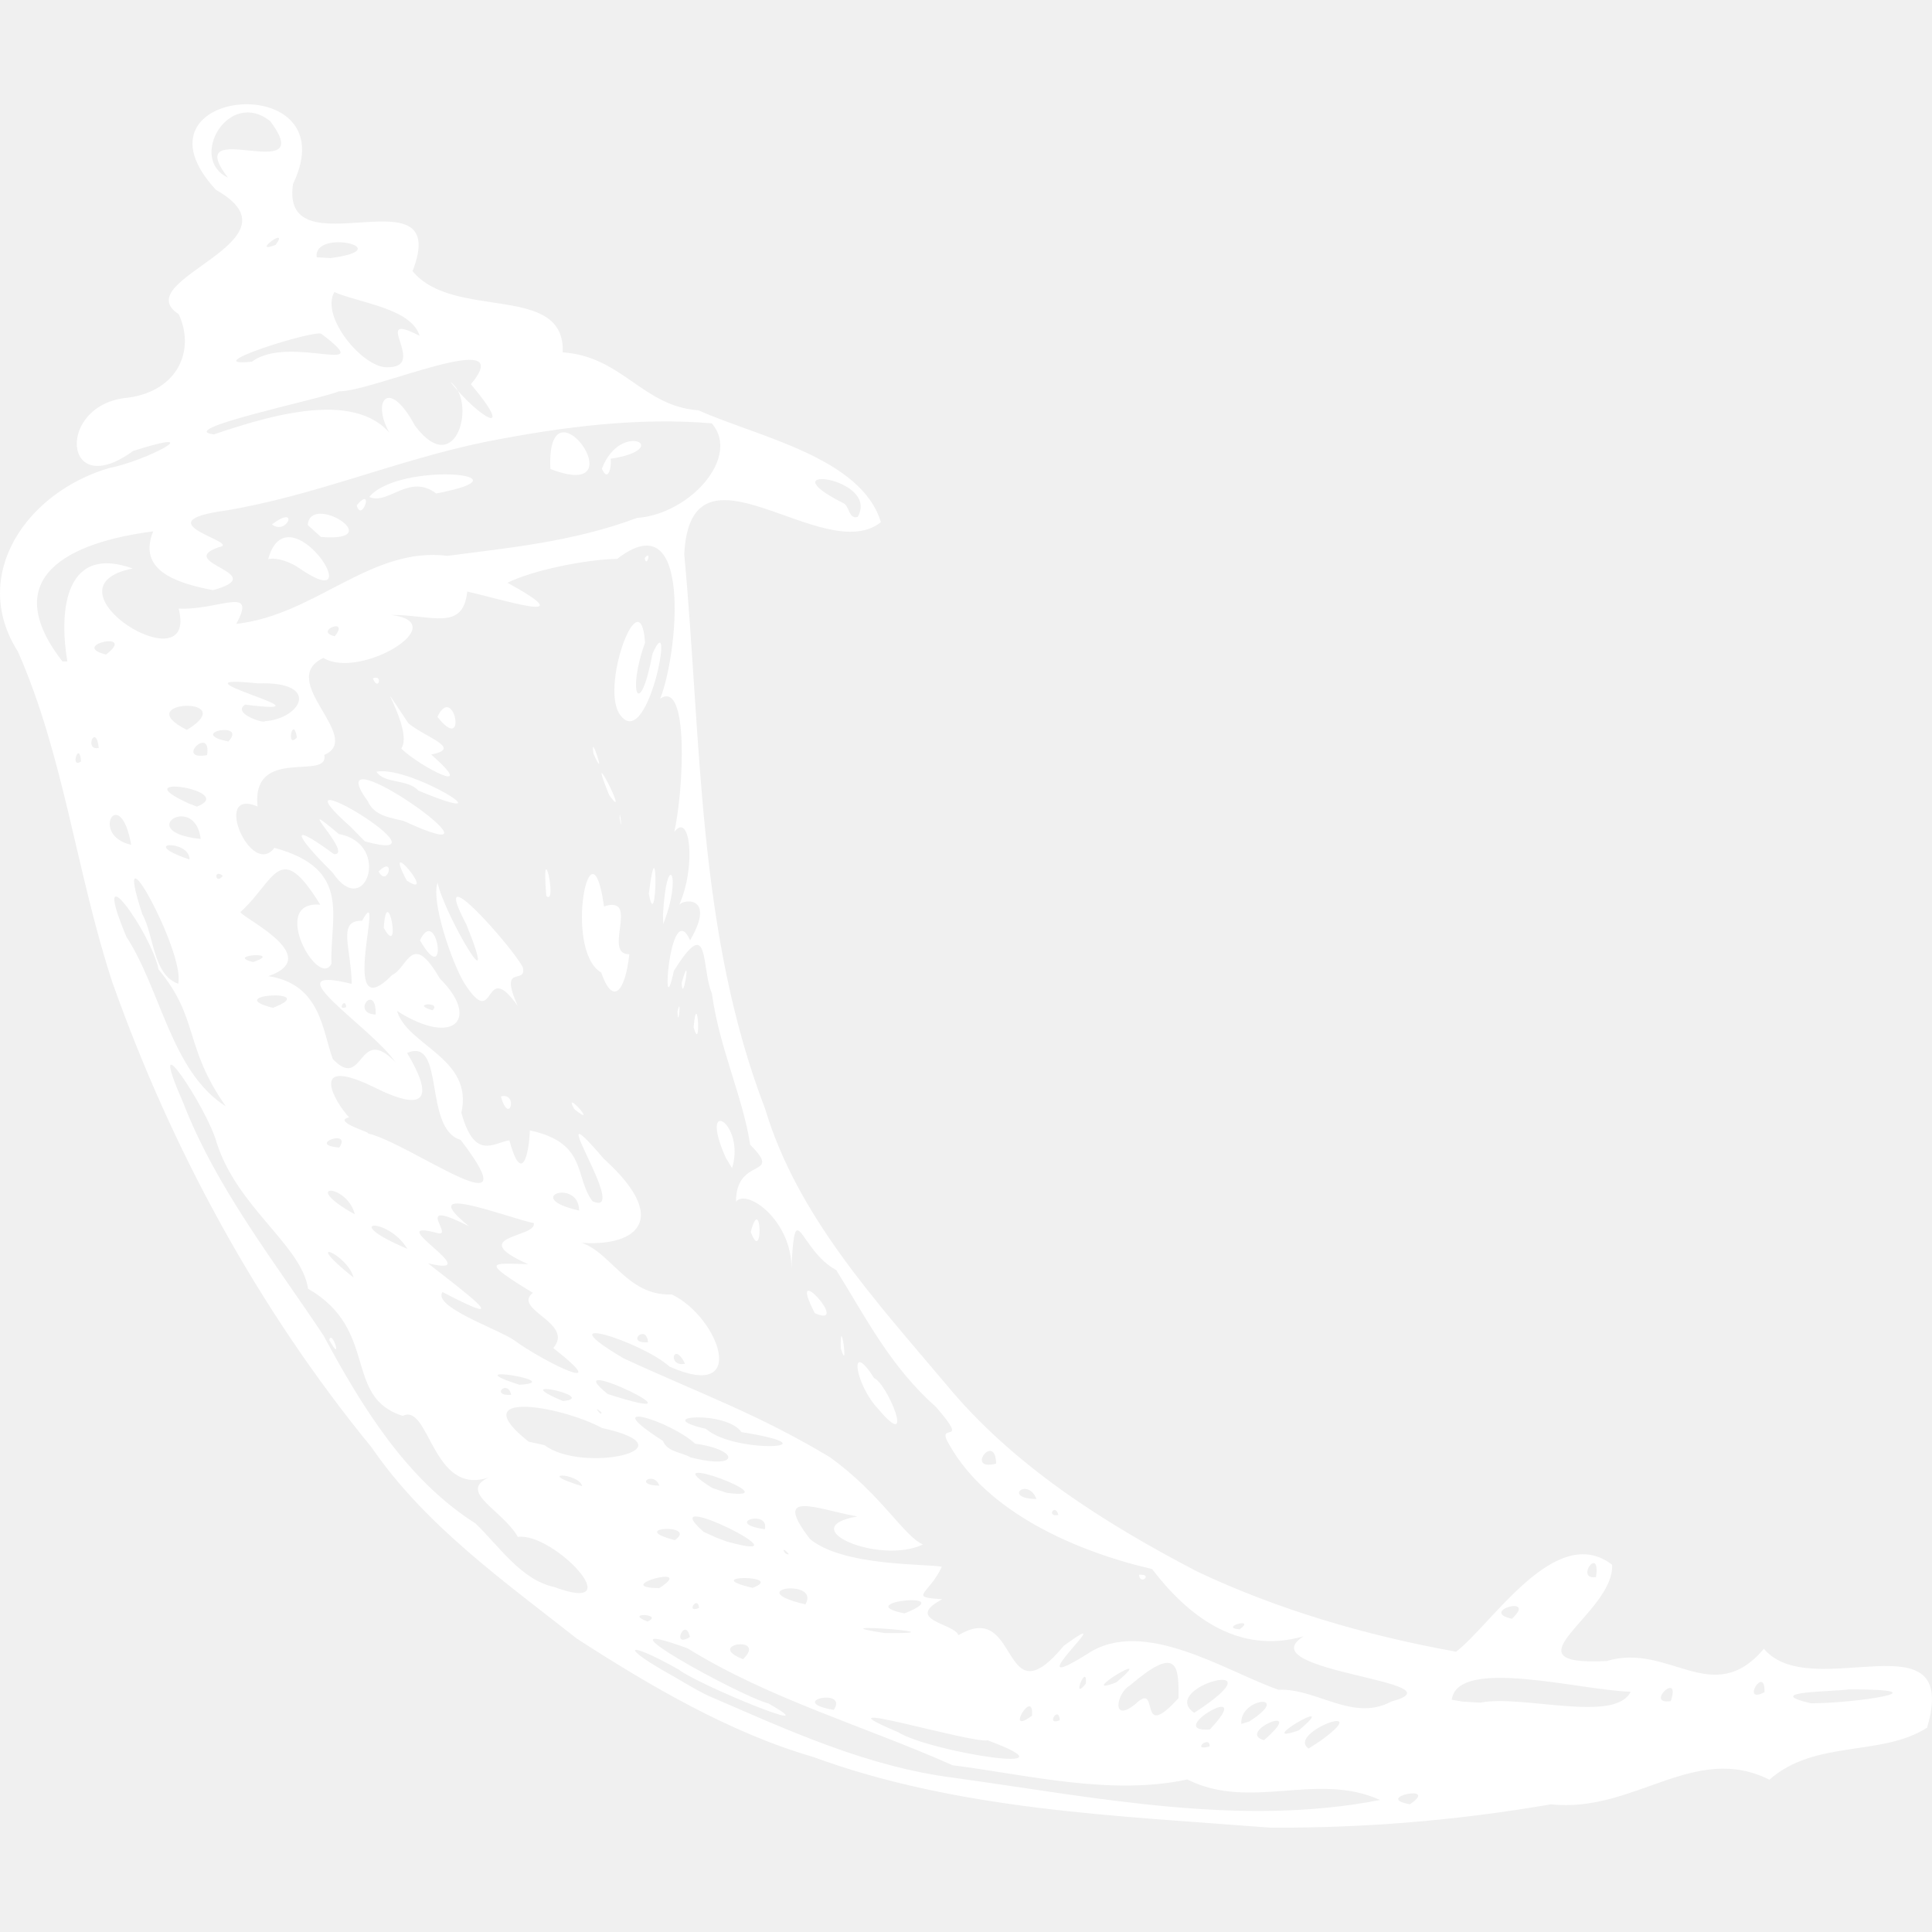
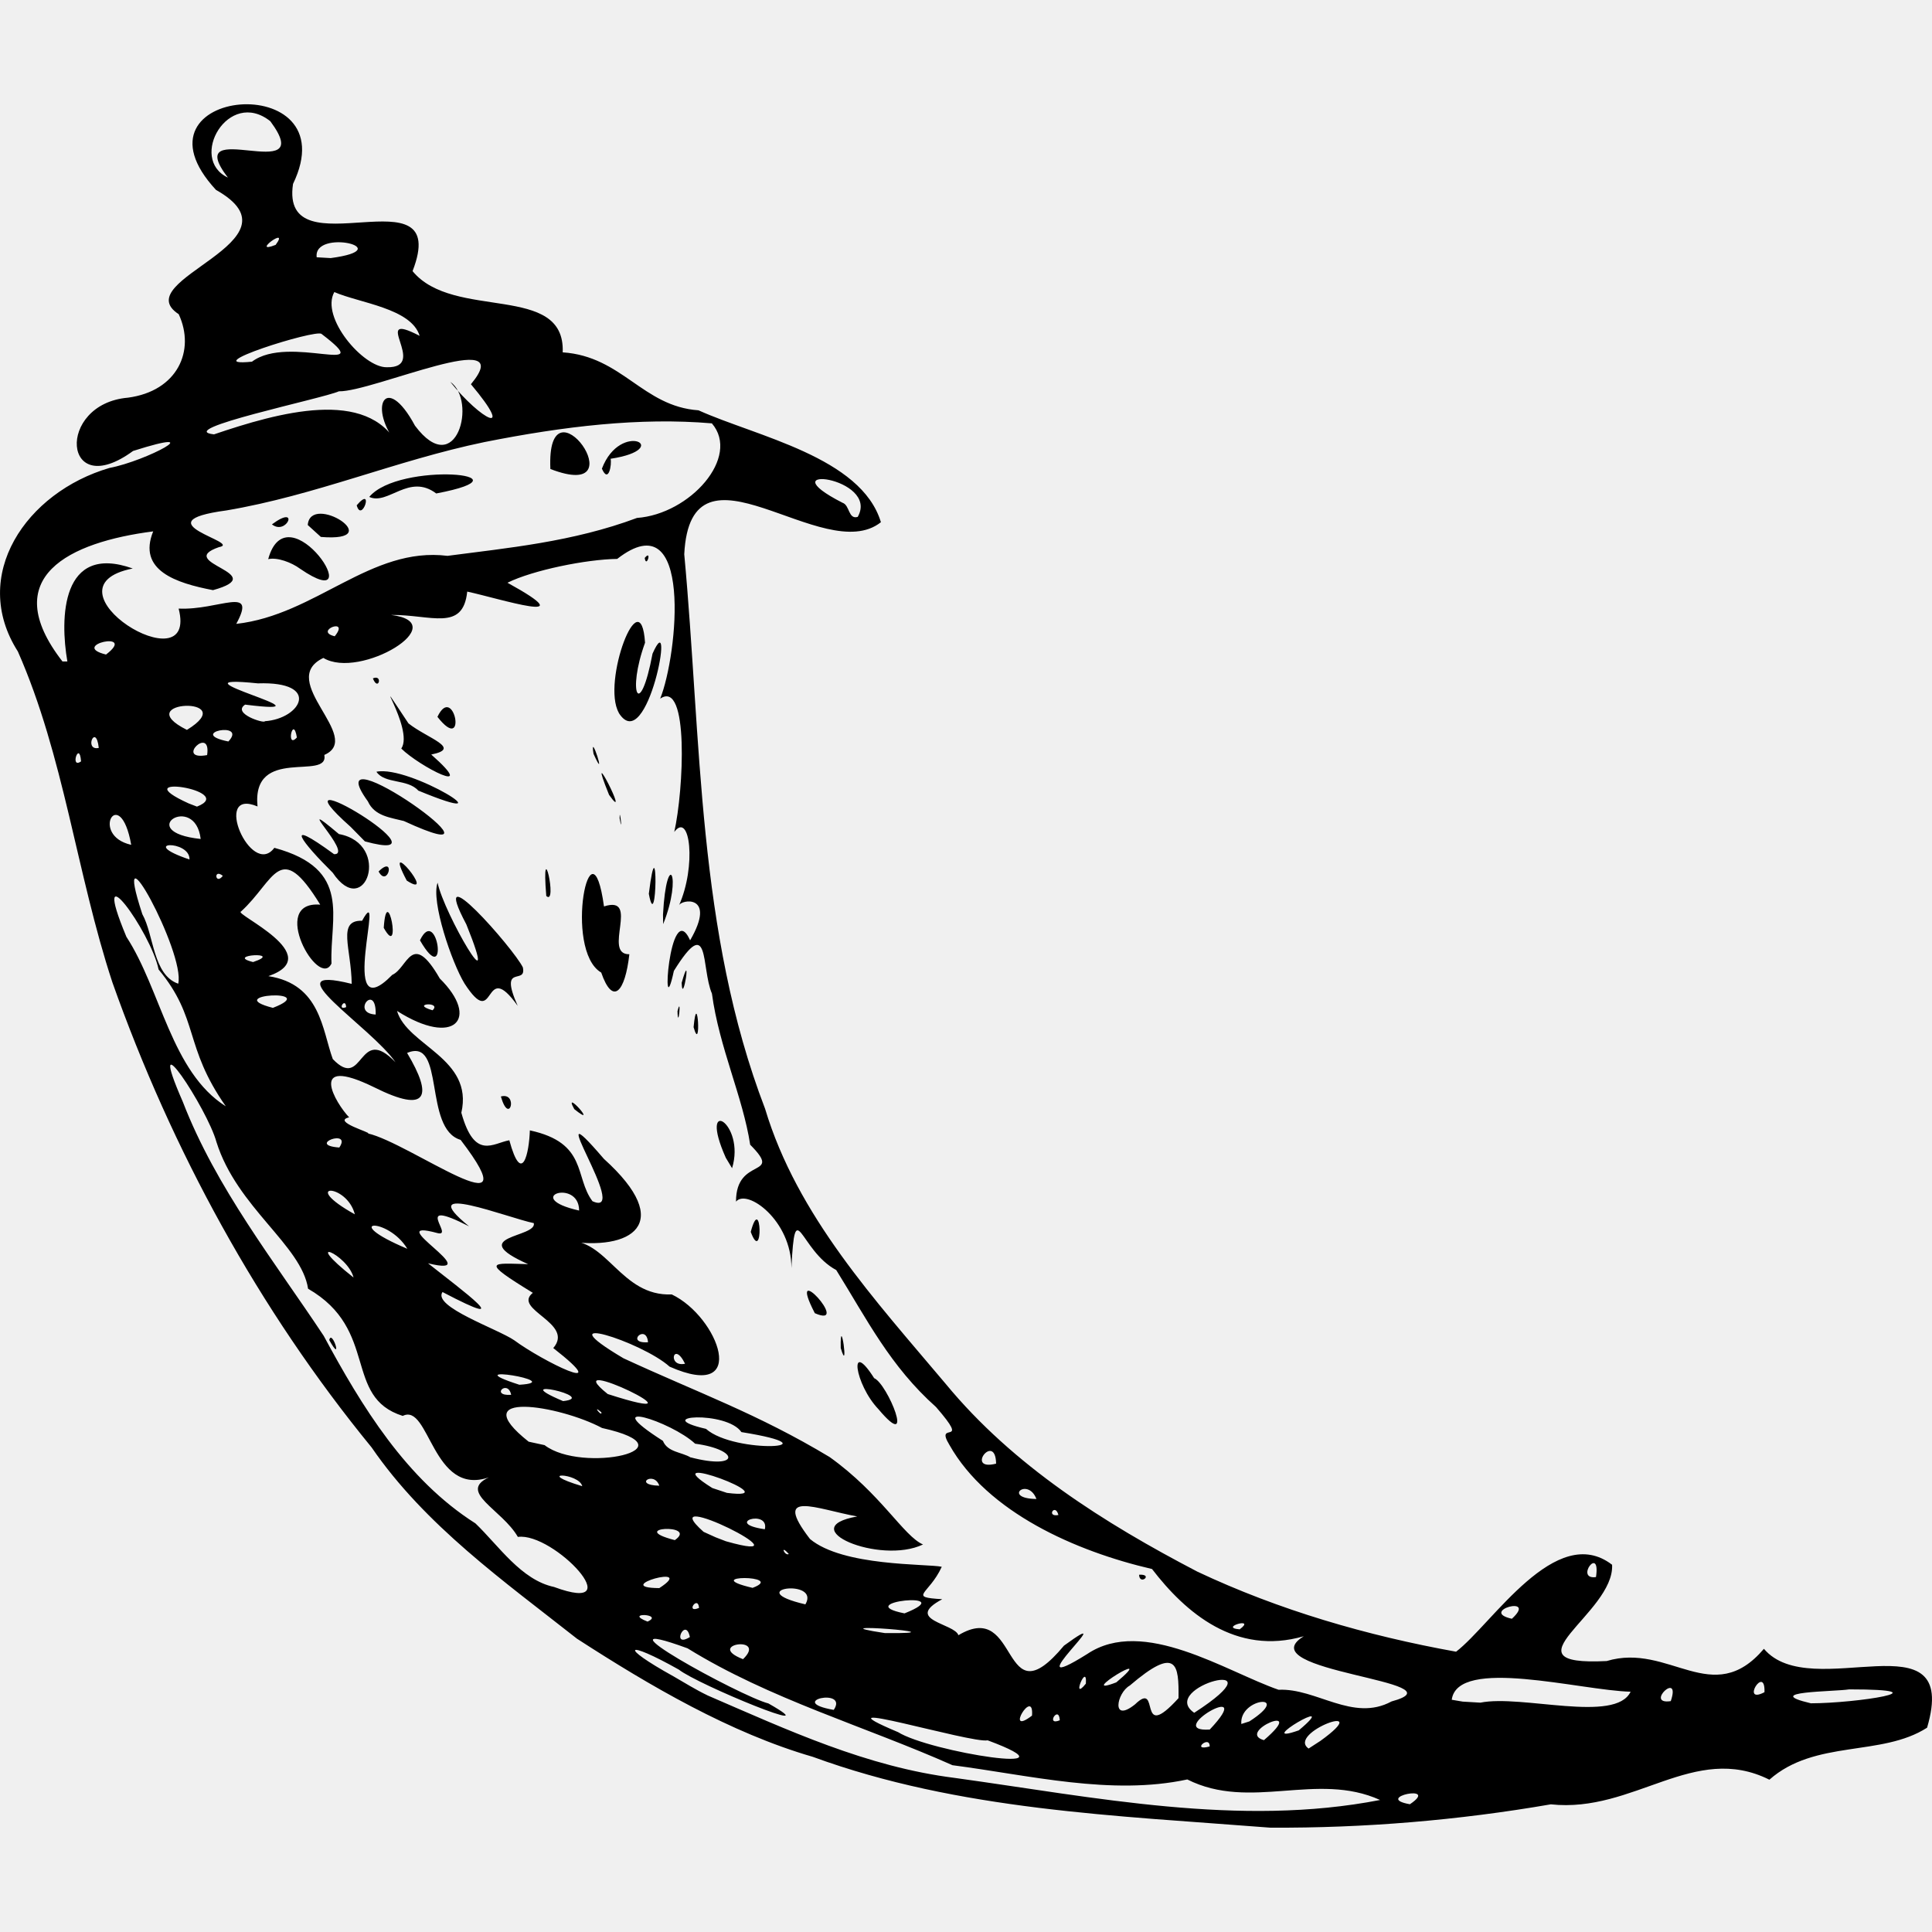
- <svg xmlns="http://www.w3.org/2000/svg" viewBox="0 0 24 24" fill="#fff">
+ <svg xmlns="http://www.w3.org/2000/svg" viewBox="0 0 24 24" fill="currentColor">
  <path d="M7.172 20.36c-.914-.72-1.89-1.41-2.556-2.38-1.402-1.712-2.482-3.694-3.22-5.777-.446-1.355-.6-2.808-1.174-4.11-.602-.944.103-1.978 1.138-2.28.46-.087 1.272-.522.293-.211-.878.644-.963-.585-.063-.662.615-.082.84-.585.63-1.037-.66-.43 1.6-.903.463-1.544C1.5 1.08 4.34.835 3.64 2.285 3.473 3.4 5.624 2.08 5.125 3.368c.507.619 1.9.14 1.865 1.009.74.05.993.672 1.687.72.72.325 2.022.58 2.266 1.39-.713.566-2.364-1.165-2.443.398.215 2.31.16 4.689 1.004 6.888.4 1.332 1.37 2.38 2.244 3.418.837 1.016 1.971 1.73 3.127 2.333 1.014.478 2.107.795 3.213.994.448-.343 1.24-1.617 1.938-1.08.033.604-1.388 1.263-.067 1.196.776-.234 1.314.6 1.953-.152.588.697 2.446-.446 2.027.98-.566.364-1.392.144-1.959.646-.935-.467-1.68.418-2.715.306a19.86 19.86 0 01-3.484.29c-1.912-.15-3.865-.214-5.684-.88-1.024-.297-2.023-.881-2.924-1.464zm1.615.7c1 .432 1.978.888 3.074 1.026 1.74.24 3.537.614 5.283.274-.79-.357-1.608.14-2.395-.255-.944.203-1.957-.052-2.917-.177-1.092-.486-2.27-.82-3.291-1.452-1.277-.466.66.598 1.005.685.798.453-.877-.233-1.114-.421-.668-.375-.754-.297-.066.084.139.08.276.166.42.235zm-1.904-1.346c.97.359-.004-.682-.45-.622-.196-.341-.751-.557-.36-.74-.704.244-.737-.93-1.07-.763-.744-.235-.29-1.07-1.176-1.58-.081-.54-.882-1.008-1.138-1.822-.113-.416-.905-1.613-.418-.5.414 1.072 1.143 1.99 1.75 2.907.47.873 1.027 1.786 1.885 2.33.29.278.568.703.977.79zM4.09 16.647c.033-.146.177.317 0 0zm3.954 3.497c.215-.096-.31-.12 0 0zm.526.192c-.054-.265-.24.148 0 0zm.66.275c.312-.3-.484-.188 0 0zm1.127.63c.191-.282-.61-.107 0 0zM8.19 19.728c.487-.315-.63-.004 0 0zm.494.246c-.014-.166-.176.075 0 0zm2.47 1.542c.397.25 2.32.55 1.115.103-.2.042-2.23-.574-1.116-.103zm-3.921-3.054c-.04-.167-.616-.185 0 0zm1.15.67c.3-.21-.621-.16 0 0zm.966.593c.43-.162-.696-.163 0 0zm-2.584-1.773c.466.358 1.88.046.714-.213-.53-.283-1.727-.476-.912.17zm3.24 1.978c.193-.33-.815-.19 0 0zm-.984-.783c1.14.323-.958-.72-.281-.118l.15.068.13.05zm1.973 1.14c1.08.01-.975-.147 0 0zm-4.644-2.96c-.042-.2-.266.018 0 0zm6.47 3.985c.028-.363-.353.27 0 0zm-4.63-2.856c-.064-.191-.336-.008 0 0zm-1.738-1.254c.62-.037-.848-.273 0 0zm-2.06-1.332c-.077-.297-.674-.534 0 0zm5.407 3.435c-.114-.13-.054.028 0 0zm3.366 2.065c-.01-.197-.183.075 0 0zm-3.664-2.373c.06-.255-.528-.077 0 0zm-2.506-1.592c.46-.05-.74-.311 0 0zm4.241 2.637c.718-.285-.7-.14 0 0zM9.03 18.545c.827.106-.985-.563-.181-.06zm2.876 1.768c.773-.462.518 1.082 1.311.13.782-.57-.675.707.29.103.696-.467 1.726.22 2.376.445.468-.023.923.405 1.403.145.923-.25-1.806-.37-1.09-.81-.845.245-1.47-.294-1.885-.835-.948-.22-2.044-.703-2.517-1.542-.192-.315.28.044-.166-.47-.57-.508-.856-1.085-1.24-1.702-.457-.244-.51-.963-.557-.024.004-.593-.553-.992-.688-.826-.002-.571.595-.285.176-.707-.09-.592-.386-1.21-.475-1.877-.138-.322-.02-1.011-.473-.282-.165.77-.055-.947.202-.38.337-.58-.12-.51-.14-.43.22-.488.14-1.18-.057-.916.117-.517.185-1.902-.175-1.656.218-.54.414-2.473-.534-1.736-.384.005-1.048.14-1.363.296.986.543-.1.196-.5.11-.052.502-.45.285-.946.29.793.098-.386.81-.841.534-.59.282.51.987.012 1.205.06.328-.905-.12-.83.64-.573-.241-.078.9.209.514.975.264.686.866.71 1.437-.158.333-.784-.783-.14-.731-.507-.827-.561-.3-.984.085-.1.028 1.079.547.34.803.65.1.668.67.8 1.03.39.407.31-.45.779.04-.296-.436-1.567-1.228-.544-.974-.005-.44-.185-.793.129-.784.31-.562-.325 1.387.375.672.193-.085.24-.563.59.045.505.498.182.858-.531.403.127.433.954.587.799 1.265.165.595.395.376.596.342.158.578.247.153.255-.123.72.155.552.58.778.88.497.224-.712-1.522.142-.526.898.81.337 1.15-.47 1.02.51-.041.675.69 1.313.664.582.277.975 1.34-.027.897-.348-.313-1.58-.7-.573-.104.929.43 1.665.688 2.561 1.227.64.458.918.982 1.16 1.086-.538.257-1.623-.206-.817-.348-.503-.091-1.068-.345-.587.28.41.343 1.45.306 1.637.345-.159.348-.43.376.006.403-.486.26.156.3.201.448zm-.994-2.808c-.296-.31-.373-.89-.053-.385.164.066.525.947.053.385zm3.238 2.057c.185-.011.006.14 0 0zm-3.706-2.816c-.01-.468.107.36 0 0zm-.322-.433c-.372-.72.47.204 0 0zm-3.9-2.692c.219-.06.108.374 0 0zm3.104 1.682c.134-.504.158.424 0 0zm-2.192-1.525c-.155-.278.323.26 0 0zm1.882.604c-.352-.79.25-.432.078.13zM5.77 12.217c-.158-.26-.418-1.02-.334-1.252.076.378.804 1.627.357.518-.494-.93.59.302.702.534.05.23-.305-.063-.064.478-.44-.617-.26.34-.661-.278zm-1.003-.691c.04-.603.23.413 0 0zm.45.155c.216-.455.366.634 0 0zm-1.084-.84c-.374-.37-.644-.713.017-.23.255.01-.566-.778.06-.25.66.12.327 1.082-.077.48zm.57-.015c.217-.215.115.212 0 0zm.35.113c-.328-.617.4.258 0 0zm-.697-.667c-1.086-.966 1.365.506.177.18zm3.11 1.808c-.47-.282-.123-1.984.037-.82.457-.148-.025.6.315.594-.053.473-.206.643-.35.226zm1.15.68c.048-.513.099.35 0 0zm-.2-.198c.054-.22.007.258 0 0zM4.57 9.955c-.697-.963 2.027.973.447.244-.165-.043-.364-.06-.447-.244zm2.216 1.175c-.066-.81.147.134 0 0zm1.682 1.079c.13-.462.01.305 0 0zM4.676 9.587c.415-.088 1.718.729.52.234-.132-.148-.416-.08-.52-.234zm3.56 1.775c.044-.83.248-.495.002.118zM4.985 9.299c.169-.248-.45-1.12.089-.313.232.185.672.31.283.387.61.539-.15.146-.372-.074zm3.075 1.804c.117-.944.103.553 0 0zM4.632 8.427c.129-.055.068.172 0 0zm.802.478c.206-.434.38.483 0 0zm2.263 1.259c-.002-.167.043.242 0 0zm-.131-.29c-.314-.776.292.41 0 0zm-.193-.51c-.053-.32.18.404 0 0zm.314-.51c-.216-.38.272-1.673.326-.87-.227.625-.065.975.093.136.293-.66-.063 1.303-.42.735zm.322-1.923c.094-.115.02.139 0 0zM7.47 17.544c-.128-.111.016.07 0 0zm1.11.56c.615.16.612-.095.055-.17-.3-.28-1.246-.575-.4-.035.057.142.235.139.344.206zM6.389 16.65c.34.253 1.28.719.484.096.269-.312-.514-.478-.254-.686-.66-.404-.52-.368-.058-.356-.794-.354.114-.328.07-.51-.305-.06-1.52-.54-.804.04-.726-.37-.173.138-.392.084-.743-.202.66.565-.118.375.425.337 1.146.864.18.357-.128.183.69.46.892.6zm1.16.667c1.41.454-.691-.556 0 0zm5.94 3.598c.02-.28-.193.24 0 0zm.611.257c.325-.315.013.503.54-.077.005-.415-.017-.66-.606-.156-.162.09-.234.473.066.233zm-9.692-6.087c-.1-.393-.7-.39 0 0zm.652.428c-.242-.402-.864-.364 0 0zm3.71 2.237c.362.32 1.662.236.44.04-.182-.27-1.151-.204-.44-.04zm5.097 3.149c.558-.468-.54.208 0 0zm1.16.796c.003-.15-.24.066 0 0zm.001-.21c.617-.654-.598.039 0 0zM2.805 13.743c-.526-.75-.327-1.088-.835-1.7-.096-.47-.87-1.533-.4-.406.43.659.558 1.679 1.235 2.106zm12.03 7.534c1.135-.734-.466-.32 0 0zm.866.34c.57-.488-.36-.102 0 0zM4.215 14.255c.163-.242-.42-.031 0 0zm11.305 7.129c.551-.355-.126-.3-.1.032zm-7.47-4.71c-.02-.24-.291.02 0 0zm.46.267c-.145-.297-.224.047 0 0zm7.894 4.684c.705-.51-.428-.098-.148.096zm-.27-.13c.574-.482-.607.213 0 0zm1.38.918c.386-.258-.469-.083 0 0zM4.57 14.08c.517.116 2.066 1.274 1.152.08-.468-.138-.187-1.283-.665-1.08.32.535.264.763-.41.426-.845-.413-.474.204-.31.374-.224.052.299.196.233.2zm-2.356-1.86c.092-.383-.853-2.107-.446-.864.146.26.13.754.446.864zm4.324 2.666c-.266-.223-.013-.032 0 0zm.656.152c0-.405-.725-.164 0 0zm5.681 3.583c-.108-.278-.428-.006 0 0zm.273.199c-.04-.155-.157.03 0 0zM15.4 20.24c.216-.16-.27-.02 0 0zM3.39 12.52c.62-.24-.664-.17 0 0zm8.984 5.662c-.007-.401-.395.1 0 0zm-9.23-6.231c.399-.135-.367-.09 0 0zm1.156.56c-.007-.133-.122.05 0 0zm14.09 8.64c.512-.104 1.678.26 1.866-.136-.62-.015-2.15-.438-2.222.1l.136.023.22.013zM4.667 12.603c.009-.407-.317-.015 0 0zM1.63 10.495c-.138-.775-.525-.118 0 0zm.724.182c.009-.25-.663-.224 0 0zm.414.203c-.12-.097-.094.122 0 0zm2.605 1.67c.122-.112-.29-.083 0 0zm-2.88-2.128c-.07-.585-.84-.088 0 0zm-1.486-.964c-.02-.27-.144.102 0 0zm.22-.167c-.035-.32-.19.04 0 0zm1.22.729c.518-.203-.94-.42-.104-.04zm16.334 10.089c.33-.303-.42-.094 0 0zm1.974 1.023c.132-.392-.334.05 0 0zM2.573 9.38c.055-.38-.41.075 0 0zM.837 8.218c-.093-.535-.08-1.474.812-1.156-1.191.236.824 1.48.57.498.5.024.98-.296.716.19.987-.11 1.67-.964 2.624-.845.742-.098 1.554-.172 2.354-.471.658-.048 1.29-.756.93-1.175-.896-.076-1.835.036-2.827.233-1.098.228-2.096.662-3.205.849-1.08.145.217.4-.092.456-.564.196.672.328-.073.534-.46-.088-.94-.246-.743-.73-1.035.133-1.945.563-1.127 1.616h.06zm2.494-1.27c.243-.894 1.3.735.398.118-.108-.08-.285-.146-.398-.12zm.047-.434c.35-.26.186.146 0 0zm.445.008c.032-.411 1.018.218.163.148zm.608-.245c.222-.26.064.23 0 0zm.156-.104c.37-.444 2.095-.283.832-.043-.338-.255-.598.15-.832.043zm2.25-.347c-.055-1.214 1.119.432 0 0zm.64-.004c.233-.612.906-.245.108-.123.017.065-.024.316-.108.123zM2.322 9.067c.697-.427-.741-.37 0 0zm.515.144c.245-.26-.531-.106 0 0zm-1.52-1.08c.399-.305-.471-.116 0 0zm20.602 12.89c.012-.355-.304.16 0 0zm-2.093-1.43c.06-.408-.27.037 0 0zm2.67 1.568c.557 0 1.688-.173.475-.173-.19.03-1.109.024-.476.173zM3.29 8.959c.45-.03.706-.497-.087-.47-1.23-.127 1.084.42-.158.264-.167.11.236.237.245.207zm.398.202c-.048-.29-.14.154 0 0zm.47-1.257c.197-.243-.27-.065 0 0zm-1.5-2.508c.806-.274 1.907-.581 2.287.135-.387-.466-.156-.924.21-.243.516.689.775-.313.438-.545.383.476.819.7.257.03.61-.734-1.223.097-1.64.088-.2.09-2.071.477-1.551.535zm.472-.903c.46-.347 1.588.206.864-.345-.07-.062-1.586.418-.864.345zm1.674.069c.538.013-.231-.722.409-.39-.105-.343-.746-.407-1.06-.544-.176.314.36.938.65.934zm-1.38-1.52c.186-.252-.326.128 0 0zm.684.164c.866-.115-.22-.373-.174-.01zm-1.277-1c-.61-.796 1.146.134.527-.7-.522-.415-1.023.468-.527.7zm7.824 4.215c.28-.496-1.155-.668-.188-.175.09.03.07.21.188.175z" />
</svg>
